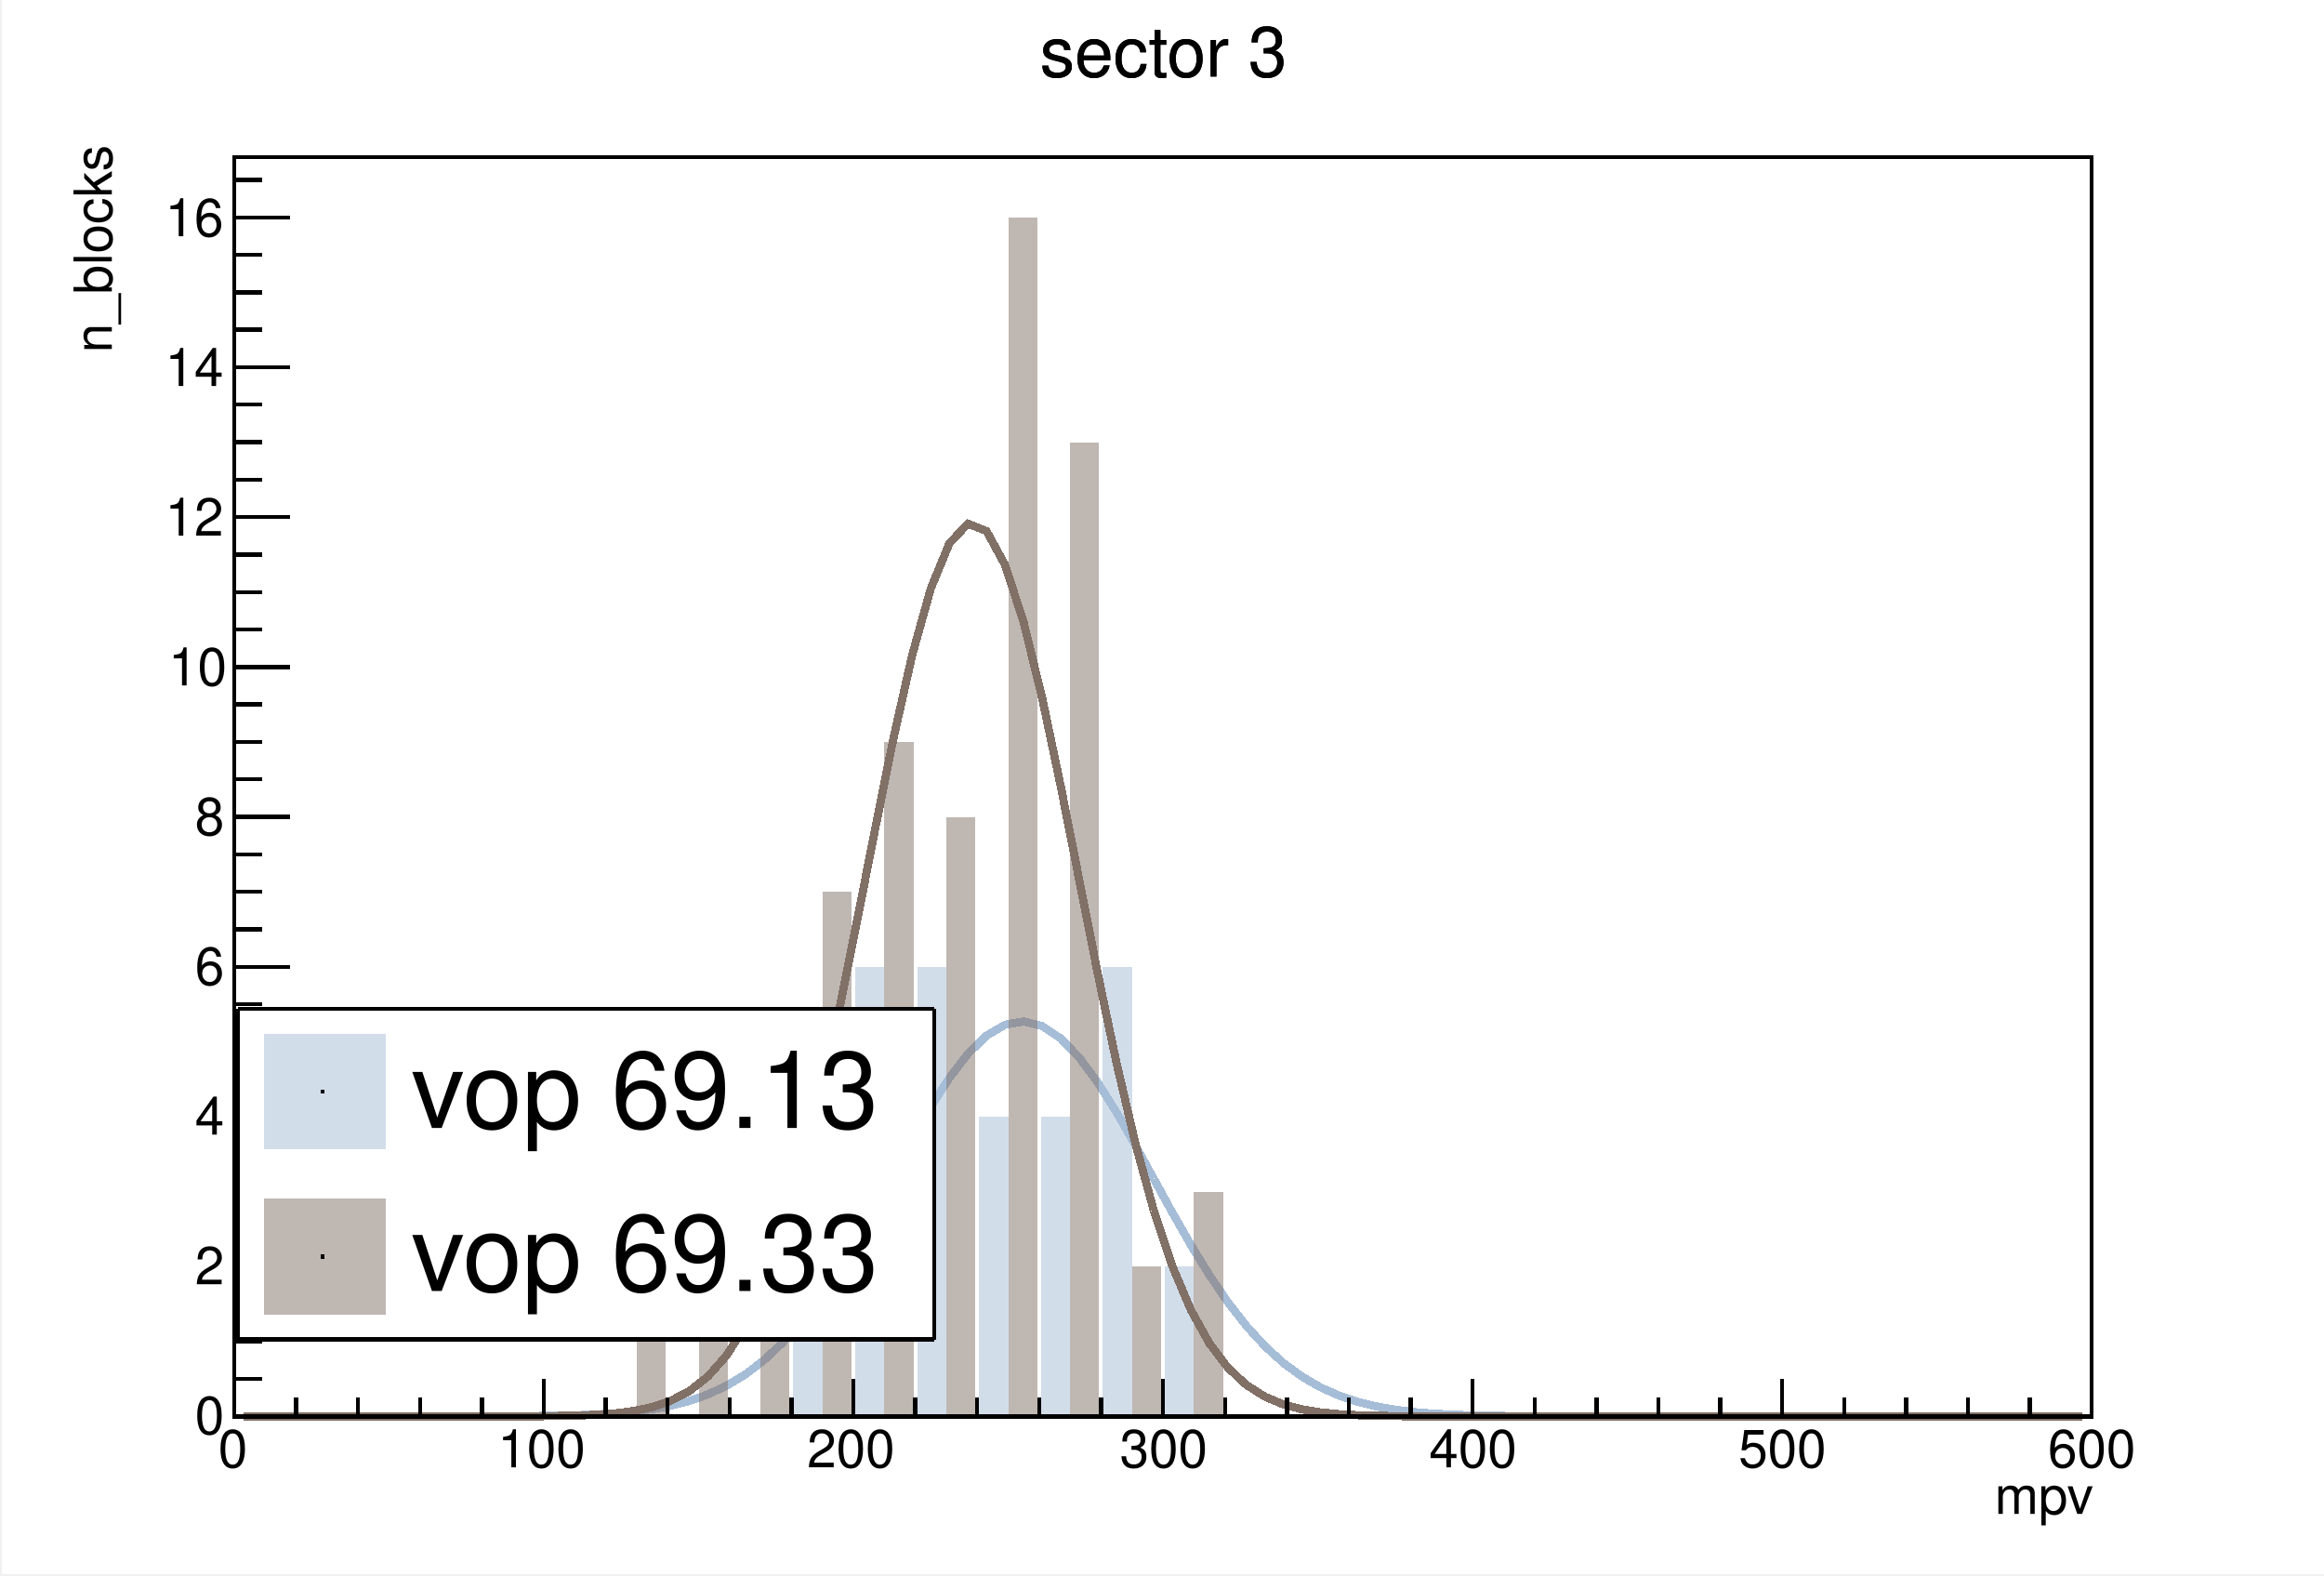
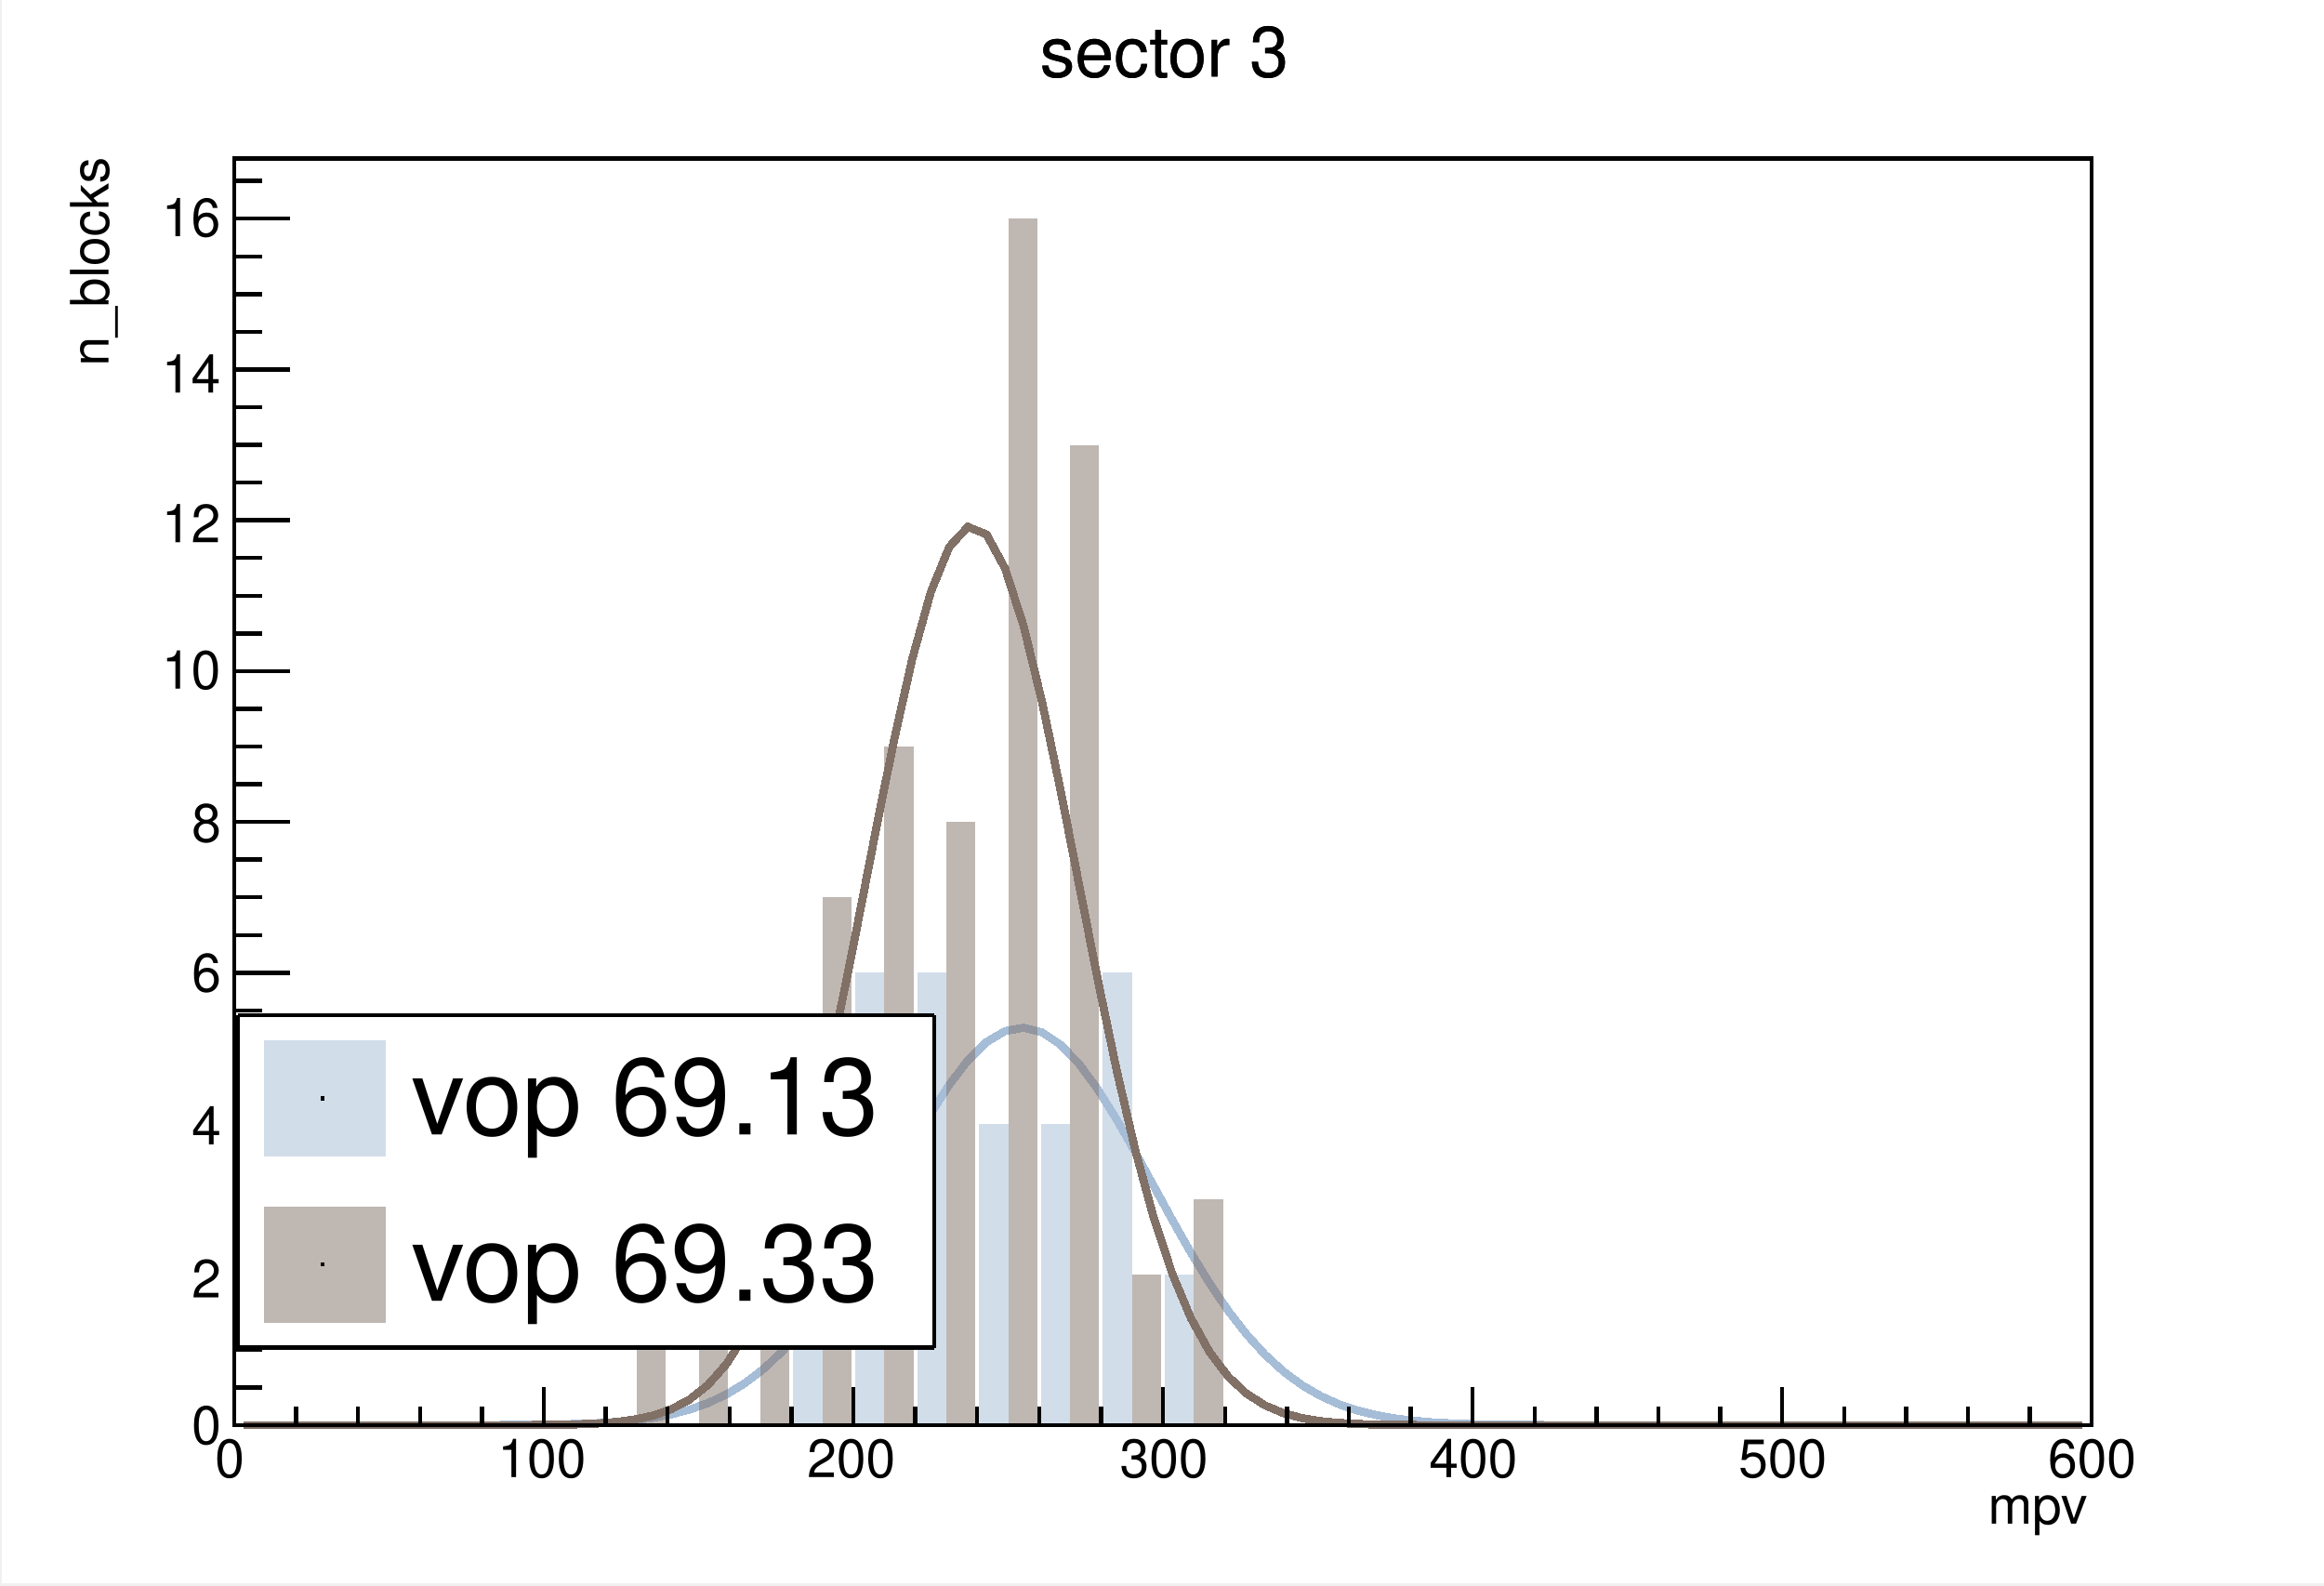
- <svg xmlns="http://www.w3.org/2000/svg" width="567.429" height="384.68" viewBox="0 0 567.429 384.68" shape-rendering="crispEdges">
+ <svg xmlns="http://www.w3.org/2000/svg" width="567.429" height="387.116" viewBox="0 0 567.429 387.116" shape-rendering="crispEdges">
  <defs>
</defs>
-   <rect x="0.5" y="0" width="566.929" height="384.18" fill="white" />
-   <rect x="57.193" y="38.418" width="453.543" height="307.344" fill="white" />
-   <rect x="57.193" y="38.418" width="453.543" height="307.344" fill="none" stroke="black" />
-   <path d="M57.193,345.762h 453.543" fill="none" stroke="#000099" />
-   <path d="M57.193,345.762h 453.543" fill="none" stroke="black" />
-   <path d="M57.193,336.541v 9.22" fill="none" stroke="black" />
-   <path d="M72.311,341.152v 4.61" fill="none" stroke="black" />
-   <path d="M87.429,341.152v 4.61" fill="none" stroke="black" />
-   <path d="M102.547,341.152v 4.61" fill="none" stroke="black" />
-   <path d="M117.665,341.152v 4.61" fill="none" stroke="black" />
-   <path d="M132.783,336.541v 9.22" fill="none" stroke="black" />
-   <path d="M147.902,341.152v 4.61" fill="none" stroke="black" />
-   <path d="M163.02,341.152v 4.61" fill="none" stroke="black" />
-   <path d="M178.138,341.152v 4.61" fill="none" stroke="black" />
-   <path d="M193.256,341.152v 4.61" fill="none" stroke="black" />
-   <path d="M208.374,336.541v 9.22" fill="none" stroke="black" />
-   <path d="M223.492,341.152v 4.61" fill="none" stroke="black" />
-   <path d="M238.61,341.152v 4.61" fill="none" stroke="black" />
-   <path d="M253.728,341.152v 4.61" fill="none" stroke="black" />
-   <path d="M268.846,341.152v 4.61" fill="none" stroke="black" />
-   <path d="M283.965,336.541v 9.22" fill="none" stroke="black" />
-   <path d="M299.083,341.152v 4.61" fill="none" stroke="black" />
-   <path d="M314.201,341.152v 4.61" fill="none" stroke="black" />
-   <path d="M329.319,341.152v 4.61" fill="none" stroke="black" />
-   <path d="M344.437,341.152v 4.61" fill="none" stroke="black" />
-   <path d="M359.555,336.541v 9.22" fill="none" stroke="black" />
-   <path d="M374.673,341.152v 4.61" fill="none" stroke="black" />
-   <path d="M389.791,341.152v 4.61" fill="none" stroke="black" />
-   <path d="M404.909,341.152v 4.61" fill="none" stroke="black" />
-   <path d="M420.028,341.152v 4.61" fill="none" stroke="black" />
-   <path d="M435.146,336.541v 9.22" fill="none" stroke="black" />
-   <path d="M450.264,341.152v 4.61" fill="none" stroke="black" />
-   <path d="M465.382,341.152v 4.61" fill="none" stroke="black" />
-   <path d="M480.5,341.152v 4.61" fill="none" stroke="black" />
-   <path d="M495.618,341.152v 4.61" fill="none" stroke="black" />
-   <path d="M510.736,336.541v 9.22" fill="none" stroke="black" />
-   <text xml:space="preserve" x="53.294" y="358.189" fill="black" font-size="12.836" font-family="Helvetica">0</text>
-   <text xml:space="preserve" x="121.521" y="358.189" fill="black" font-size="12.836" font-family="Helvetica">100</text>
-   <text xml:space="preserve" x="197.057" y="358.189" fill="black" font-size="12.836" font-family="Helvetica">200</text>
-   <text xml:space="preserve" x="273.406" y="358.189" fill="black" font-size="12.836" font-family="Helvetica">300</text>
-   <text xml:space="preserve" x="348.942" y="358.189" fill="black" font-size="12.836" font-family="Helvetica">400</text>
-   <text xml:space="preserve" x="424.479" y="358.189" fill="black" font-size="12.836" font-family="Helvetica">500</text>
-   <text xml:space="preserve" x="500.015" y="358.189" fill="black" font-size="12.836" font-family="Helvetica">600</text>
-   <text xml:space="preserve" x="487.019" y="369.56" fill="black" font-size="12.836" font-family="Helvetica">mpv</text>
-   <path d="M57.193,345.762v -307.344" fill="none" stroke="black" />
-   <path d="M70.799,345.762h -13.606" fill="none" stroke="black" />
-   <path d="M63.996,336.615h -6.803" fill="none" stroke="black" />
-   <path d="M63.996,327.468h -6.803" fill="none" stroke="black" />
-   <path d="M63.996,318.32h -6.803" fill="none" stroke="black" />
-   <path d="M70.799,309.173h -13.606" fill="none" stroke="black" />
-   <path d="M63.996,300.026h -6.803" fill="none" stroke="black" />
-   <path d="M63.996,290.879h -6.803" fill="none" stroke="black" />
-   <path d="M63.996,281.732h -6.803" fill="none" stroke="black" />
-   <path d="M70.799,272.585h -13.606" fill="none" stroke="black" />
-   <path d="M63.996,263.438h -6.803" fill="none" stroke="black" />
-   <path d="M63.996,254.29h -6.803" fill="none" stroke="black" />
-   <path d="M63.996,245.143h -6.803" fill="none" stroke="black" />
-   <path d="M70.799,235.996h -13.606" fill="none" stroke="black" />
-   <path d="M63.996,226.849h -6.803" fill="none" stroke="black" />
-   <path d="M63.996,217.702h -6.803" fill="none" stroke="black" />
-   <path d="M63.996,208.555h -6.803" fill="none" stroke="black" />
-   <path d="M70.799,199.408h -13.606" fill="none" stroke="black" />
-   <path d="M63.996,190.26h -6.803" fill="none" stroke="black" />
-   <path d="M63.996,181.113h -6.803" fill="none" stroke="black" />
-   <path d="M63.996,171.966h -6.803" fill="none" stroke="black" />
-   <path d="M70.799,162.819h -13.606" fill="none" stroke="black" />
-   <path d="M63.996,153.672h -6.803" fill="none" stroke="black" />
-   <path d="M63.996,144.525h -6.803" fill="none" stroke="black" />
-   <path d="M63.996,135.378h -6.803" fill="none" stroke="black" />
-   <path d="M70.799,126.23h -13.606" fill="none" stroke="black" />
-   <path d="M63.996,117.083h -6.803" fill="none" stroke="black" />
-   <path d="M63.996,107.936h -6.803" fill="none" stroke="black" />
-   <path d="M63.996,98.789h -6.803" fill="none" stroke="black" />
-   <path d="M70.799,89.642h -13.606" fill="none" stroke="black" />
-   <path d="M63.996,80.495h -6.803" fill="none" stroke="black" />
-   <path d="M63.996,71.348h -6.803" fill="none" stroke="black" />
-   <path d="M63.996,62.2h -6.803" fill="none" stroke="black" />
-   <path d="M70.799,53.053h -13.606" fill="none" stroke="black" />
-   <path d="M70.799,53.053h -13.606" fill="none" stroke="black" />
-   <path d="M63.996,43.906h -6.803" fill="none" stroke="black" />
-   <text xml:space="preserve" x="47.609" y="350.067" fill="black" font-size="12.836" font-family="Helvetica">0</text>
-   <text xml:space="preserve" x="47.609" y="313.517" fill="black" font-size="12.836" font-family="Helvetica">2</text>
-   <text xml:space="preserve" x="47.609" y="276.967" fill="black" font-size="12.836" font-family="Helvetica">4</text>
-   <text xml:space="preserve" x="47.609" y="240.417" fill="black" font-size="12.836" font-family="Helvetica">6</text>
-   <text xml:space="preserve" x="47.609" y="203.867" fill="black" font-size="12.836" font-family="Helvetica">8</text>
-   <text xml:space="preserve" x="41.111" y="167.317" fill="black" font-size="12.836" font-family="Helvetica">10</text>
-   <text xml:space="preserve" x="40.299" y="130.767" fill="black" font-size="12.836" font-family="Helvetica">12</text>
-   <text xml:space="preserve" x="40.299" y="94.218" fill="black" font-size="12.836" font-family="Helvetica">14</text>
-   <text xml:space="preserve" x="40.299" y="57.668" fill="black" font-size="12.836" font-family="Helvetica">16</text>
-   <g transform="rotate(-90,27.3032,86.0953)">
-     <text xml:space="preserve" x="27.303" y="86.095" fill="black" font-size="12.836" font-family="Helvetica">n_blocks</text>
+   <rect x="0.5" y="0" width="566.929" height="386.616" fill="white" />
+   <rect x="57.193" y="38.662" width="453.543" height="309.293" fill="white" />
+   <rect x="57.193" y="38.662" width="453.543" height="309.293" fill="none" stroke="black" />
+   <path d="M57.193,347.955h 453.543" fill="none" stroke="#000099" />
+   <path d="M57.193,347.955h 453.543" fill="none" stroke="black" />
+   <path d="M57.193,338.676v 9.279" fill="none" stroke="black" />
+   <path d="M72.311,343.315v 4.639" fill="none" stroke="black" />
+   <path d="M87.429,343.315v 4.639" fill="none" stroke="black" />
+   <path d="M102.547,343.315v 4.639" fill="none" stroke="black" />
+   <path d="M117.665,343.315v 4.639" fill="none" stroke="black" />
+   <path d="M132.783,338.676v 9.279" fill="none" stroke="black" />
+   <path d="M147.902,343.315v 4.639" fill="none" stroke="black" />
+   <path d="M163.02,343.315v 4.639" fill="none" stroke="black" />
+   <path d="M178.138,343.315v 4.639" fill="none" stroke="black" />
+   <path d="M193.256,343.315v 4.639" fill="none" stroke="black" />
+   <path d="M208.374,338.676v 9.279" fill="none" stroke="black" />
+   <path d="M223.492,343.315v 4.639" fill="none" stroke="black" />
+   <path d="M238.61,343.315v 4.639" fill="none" stroke="black" />
+   <path d="M253.728,343.315v 4.639" fill="none" stroke="black" />
+   <path d="M268.846,343.315v 4.639" fill="none" stroke="black" />
+   <path d="M283.965,338.676v 9.279" fill="none" stroke="black" />
+   <path d="M299.083,343.315v 4.639" fill="none" stroke="black" />
+   <path d="M314.201,343.315v 4.639" fill="none" stroke="black" />
+   <path d="M329.319,343.315v 4.639" fill="none" stroke="black" />
+   <path d="M344.437,343.315v 4.639" fill="none" stroke="black" />
+   <path d="M359.555,338.676v 9.279" fill="none" stroke="black" />
+   <path d="M374.673,343.315v 4.639" fill="none" stroke="black" />
+   <path d="M389.791,343.315v 4.639" fill="none" stroke="black" />
+   <path d="M404.909,343.315v 4.639" fill="none" stroke="black" />
+   <path d="M420.028,343.315v 4.639" fill="none" stroke="black" />
+   <path d="M435.146,338.676v 9.279" fill="none" stroke="black" />
+   <path d="M450.264,343.315v 4.639" fill="none" stroke="black" />
+   <path d="M465.382,343.315v 4.639" fill="none" stroke="black" />
+   <path d="M480.5,343.315v 4.639" fill="none" stroke="black" />
+   <path d="M495.618,343.315v 4.639" fill="none" stroke="black" />
+   <path d="M510.736,338.676v 9.279" fill="none" stroke="black" />
+   <text xml:space="preserve" x="52.482" y="360.625" fill="black" font-size="12.914" font-family="Helvetica">0</text>
+   <text xml:space="preserve" x="121.521" y="360.625" fill="black" font-size="12.914" font-family="Helvetica">100</text>
+   <text xml:space="preserve" x="197.057" y="360.625" fill="black" font-size="12.914" font-family="Helvetica">200</text>
+   <text xml:space="preserve" x="273.406" y="360.625" fill="black" font-size="12.914" font-family="Helvetica">300</text>
+   <text xml:space="preserve" x="348.942" y="360.625" fill="black" font-size="12.914" font-family="Helvetica">400</text>
+   <text xml:space="preserve" x="424.479" y="360.625" fill="black" font-size="12.914" font-family="Helvetica">500</text>
+   <text xml:space="preserve" x="500.015" y="360.625" fill="black" font-size="12.914" font-family="Helvetica">600</text>
+   <text xml:space="preserve" x="485.395" y="371.996" fill="black" font-size="12.914" font-family="Helvetica">mpv</text>
+   <path d="M57.193,347.955v -309.293" fill="none" stroke="black" />
+   <path d="M70.799,347.955h -13.606" fill="none" stroke="black" />
+   <path d="M63.996,338.75h -6.803" fill="none" stroke="black" />
+   <path d="M63.996,329.544h -6.803" fill="none" stroke="black" />
+   <path d="M63.996,320.339h -6.803" fill="none" stroke="black" />
+   <path d="M70.799,311.134h -13.606" fill="none" stroke="black" />
+   <path d="M63.996,301.929h -6.803" fill="none" stroke="black" />
+   <path d="M63.996,292.724h -6.803" fill="none" stroke="black" />
+   <path d="M63.996,283.519h -6.803" fill="none" stroke="black" />
+   <path d="M70.799,274.314h -13.606" fill="none" stroke="black" />
+   <path d="M63.996,265.108h -6.803" fill="none" stroke="black" />
+   <path d="M63.996,255.903h -6.803" fill="none" stroke="black" />
+   <path d="M63.996,246.698h -6.803" fill="none" stroke="black" />
+   <path d="M70.799,237.493h -13.606" fill="none" stroke="black" />
+   <path d="M63.996,228.288h -6.803" fill="none" stroke="black" />
+   <path d="M63.996,219.083h -6.803" fill="none" stroke="black" />
+   <path d="M63.996,209.877h -6.803" fill="none" stroke="black" />
+   <path d="M70.799,200.672h -13.606" fill="none" stroke="black" />
+   <path d="M63.996,191.467h -6.803" fill="none" stroke="black" />
+   <path d="M63.996,182.262h -6.803" fill="none" stroke="black" />
+   <path d="M63.996,173.057h -6.803" fill="none" stroke="black" />
+   <path d="M70.799,163.852h -13.606" fill="none" stroke="black" />
+   <path d="M63.996,154.647h -6.803" fill="none" stroke="black" />
+   <path d="M63.996,145.441h -6.803" fill="none" stroke="black" />
+   <path d="M63.996,136.236h -6.803" fill="none" stroke="black" />
+   <path d="M70.799,127.031h -13.606" fill="none" stroke="black" />
+   <path d="M63.996,117.826h -6.803" fill="none" stroke="black" />
+   <path d="M63.996,108.621h -6.803" fill="none" stroke="black" />
+   <path d="M63.996,99.416h -6.803" fill="none" stroke="black" />
+   <path d="M70.799,90.21h -13.606" fill="none" stroke="black" />
+   <path d="M63.996,81.005h -6.803" fill="none" stroke="black" />
+   <path d="M63.996,71.8h -6.803" fill="none" stroke="black" />
+   <path d="M63.996,62.595h -6.803" fill="none" stroke="black" />
+   <path d="M70.799,53.39h -13.606" fill="none" stroke="black" />
+   <path d="M70.799,53.39h -13.606" fill="none" stroke="black" />
+   <path d="M63.996,44.185h -6.803" fill="none" stroke="black" />
+   <text xml:space="preserve" x="46.797" y="352.503" fill="black" font-size="12.914" font-family="Helvetica">0</text>
+   <text xml:space="preserve" x="46.797" y="316.766" fill="black" font-size="12.914" font-family="Helvetica">2</text>
+   <text xml:space="preserve" x="46.797" y="279.403" fill="black" font-size="12.914" font-family="Helvetica">4</text>
+   <text xml:space="preserve" x="46.797" y="242.041" fill="black" font-size="12.914" font-family="Helvetica">6</text>
+   <text xml:space="preserve" x="46.797" y="205.492" fill="black" font-size="12.914" font-family="Helvetica">8</text>
+   <text xml:space="preserve" x="39.486" y="168.129" fill="black" font-size="12.914" font-family="Helvetica">10</text>
+   <text xml:space="preserve" x="39.486" y="132.392" fill="black" font-size="12.914" font-family="Helvetica">12</text>
+   <text xml:space="preserve" x="39.486" y="95.842" fill="black" font-size="12.914" font-family="Helvetica">14</text>
+   <text xml:space="preserve" x="39.486" y="57.668" fill="black" font-size="12.914" font-family="Helvetica">16</text>
+   <g transform="rotate(-90,26.491,89.3441)">
+     <text xml:space="preserve" x="26.491" y="89.344" fill="black" font-size="12.914" font-family="Helvetica">n_blocks</text>
  </g>
-   <text xml:space="preserve" x="253.912" y="18.681" fill="black" font-size="16.977" font-family="Helvetica">sector 3</text>
-   <rect x="57.647" y="345.762" width="7.106" height="0" fill="#a6bdd7" fill-opacity="0.50" stroke-opacity="0.50" />
-   <rect x="72.765" y="345.762" width="7.106" height="0" fill="#a6bdd7" fill-opacity="0.50" stroke-opacity="0.50" />
-   <rect x="87.883" y="345.762" width="7.106" height="0" fill="#a6bdd7" fill-opacity="0.50" stroke-opacity="0.50" />
-   <rect x="103.001" y="345.762" width="7.106" height="0" fill="#a6bdd7" fill-opacity="0.50" stroke-opacity="0.50" />
-   <rect x="118.119" y="345.762" width="7.106" height="0" fill="#a6bdd7" fill-opacity="0.50" stroke-opacity="0.50" />
-   <rect x="133.237" y="345.762" width="7.106" height="0" fill="#a6bdd7" fill-opacity="0.50" stroke-opacity="0.50" />
-   <rect x="148.355" y="345.762" width="7.106" height="0" fill="#a6bdd7" fill-opacity="0.50" stroke-opacity="0.50" />
-   <rect x="163.473" y="345.762" width="7.106" height="0" fill="#a6bdd7" fill-opacity="0.50" stroke-opacity="0.50" />
-   <rect x="178.591" y="345.762" width="7.106" height="0" fill="#a6bdd7" fill-opacity="0.50" stroke-opacity="0.50" />
-   <rect x="193.709" y="327.468" width="7.106" height="18.294" fill="#a6bdd7" fill-opacity="0.50" stroke-opacity="0.50" />
-   <rect x="208.828" y="235.996" width="7.106" height="109.766" fill="#a6bdd7" fill-opacity="0.50" stroke-opacity="0.50" />
-   <rect x="223.946" y="235.996" width="7.106" height="109.766" fill="#a6bdd7" fill-opacity="0.50" stroke-opacity="0.50" />
-   <rect x="239.064" y="272.585" width="7.106" height="73.177" fill="#a6bdd7" fill-opacity="0.50" stroke-opacity="0.50" />
-   <rect x="254.182" y="272.585" width="7.106" height="73.177" fill="#a6bdd7" fill-opacity="0.50" stroke-opacity="0.50" />
-   <rect x="269.3" y="235.996" width="7.106" height="109.766" fill="#a6bdd7" fill-opacity="0.50" stroke-opacity="0.50" />
-   <rect x="284.418" y="309.173" width="7.106" height="36.589" fill="#a6bdd7" fill-opacity="0.50" stroke-opacity="0.50" />
-   <rect x="299.536" y="345.762" width="7.106" height="0" fill="#a6bdd7" fill-opacity="0.50" stroke-opacity="0.50" />
-   <rect x="314.654" y="345.762" width="7.106" height="0" fill="#a6bdd7" fill-opacity="0.50" stroke-opacity="0.50" />
-   <rect x="329.772" y="345.762" width="7.106" height="0" fill="#a6bdd7" fill-opacity="0.50" stroke-opacity="0.50" />
-   <rect x="344.891" y="345.762" width="7.106" height="0" fill="#a6bdd7" fill-opacity="0.50" stroke-opacity="0.50" />
-   <rect x="360.009" y="345.762" width="7.106" height="0" fill="#a6bdd7" fill-opacity="0.50" stroke-opacity="0.50" />
-   <rect x="375.127" y="345.762" width="7.106" height="0" fill="#a6bdd7" fill-opacity="0.50" stroke-opacity="0.50" />
-   <rect x="390.245" y="345.762" width="7.106" height="0" fill="#a6bdd7" fill-opacity="0.50" stroke-opacity="0.50" />
-   <rect x="405.363" y="345.762" width="7.106" height="0" fill="#a6bdd7" fill-opacity="0.50" stroke-opacity="0.50" />
-   <rect x="420.481" y="345.762" width="7.106" height="0" fill="#a6bdd7" fill-opacity="0.50" stroke-opacity="0.50" />
-   <rect x="435.599" y="345.762" width="7.106" height="0" fill="#a6bdd7" fill-opacity="0.50" stroke-opacity="0.50" />
-   <rect x="450.717" y="345.762" width="7.106" height="0" fill="#a6bdd7" fill-opacity="0.50" stroke-opacity="0.50" />
-   <rect x="465.835" y="345.762" width="7.106" height="0" fill="#a6bdd7" fill-opacity="0.50" stroke-opacity="0.50" />
-   <rect x="480.954" y="345.762" width="7.106" height="0" fill="#a6bdd7" fill-opacity="0.50" stroke-opacity="0.50" />
-   <rect x="496.072" y="345.762" width="7.106" height="0" fill="#a6bdd7" fill-opacity="0.50" stroke-opacity="0.50" />
-   <path d="M59.461,345.762h 58.961l 4.535, -0.037l 4.535, -0.027l 4.535, -0.045l 4.535, -0.073l 4.535, -0.117l 4.535, -0.181l 4.535, -0.275l 4.535, -0.409l 4.535, -0.594l 4.535, -0.844l 4.535,  -1.173l 4.535, -1.591l 4.535, -2.11l 4.535, -2.731l 4.535, -3.45l 4.535, -4.25l 4.535, -5.103l 4.535, -5.966l 4.535, -6.782l 4.535, -7.487l 4.535, -8.009l 4.535, -8.277l 4.535, -8.231l 4.535,  -7.826l 4.535, -7.043l 4.535, -5.893l 4.535, -4.416l 4.535, -2.685l 4.535, -0.794l 4.535, 1.144l 4.535, 3.013l 4.535, 4.705l 4.535, 6.127l 4.535, 7.213l 4.535, 7.927l 4.535, 8.265" fill="none" stroke="#a6bdd7" stroke-width="2" />
-   <path d="M281.697,287.737l 4.535, 8.25l 4.535, 7.931l 4.535, 7.371l 4.535, 6.641l 4.535, 5.811l 4.535, 4.946l 4.535, 4.1l 4.535, 3.313l 4.535, 2.611l 4.535, 2.008l 4.535, 1.508l 4.535, 1.107l 4.535,  0.794l 4.535, 0.556l 4.535, 0.381l 4.535, 0.255l 4.535, 0.167l 4.535, 0.107l 4.535, 0.067l 4.535, 0.041l 4.535, 0.025l 4.535, 0.033h 122.457" fill="none" stroke="#a6bdd7" stroke-width="2" />
-   <path d="M503.933,345.762h 4.535" fill="none" stroke="#a6bdd7" stroke-width="2" />
-   <rect x="64.752" y="345.762" width="7.106" height="0" fill="#817066" fill-opacity="0.50" stroke-opacity="0.50" />
-   <rect x="79.87" y="345.762" width="7.106" height="0" fill="#817066" fill-opacity="0.50" stroke-opacity="0.50" />
-   <rect x="94.988" y="345.762" width="7.106" height="0" fill="#817066" fill-opacity="0.50" stroke-opacity="0.50" />
-   <rect x="110.106" y="345.762" width="7.106" height="0" fill="#817066" fill-opacity="0.50" stroke-opacity="0.50" />
-   <rect x="125.224" y="345.762" width="7.106" height="0" fill="#817066" fill-opacity="0.50" stroke-opacity="0.50" />
-   <rect x="140.343" y="345.762" width="7.106" height="0" fill="#817066" fill-opacity="0.50" stroke-opacity="0.50" />
-   <rect x="155.461" y="327.468" width="7.106" height="18.294" fill="#817066" fill-opacity="0.50" stroke-opacity="0.50" />
-   <rect x="170.579" y="327.468" width="7.106" height="18.294" fill="#817066" fill-opacity="0.50" stroke-opacity="0.50" />
-   <rect x="185.697" y="327.468" width="7.106" height="18.294" fill="#817066" fill-opacity="0.50" stroke-opacity="0.50" />
-   <rect x="200.815" y="217.702" width="7.106" height="128.06" fill="#817066" fill-opacity="0.50" stroke-opacity="0.50" />
-   <rect x="215.933" y="181.113" width="7.106" height="164.648" fill="#817066" fill-opacity="0.50" stroke-opacity="0.50" />
-   <rect x="231.051" y="199.408" width="7.106" height="146.354" fill="#817066" fill-opacity="0.50" stroke-opacity="0.50" />
-   <rect x="246.169" y="53.053" width="7.106" height="292.708" fill="#817066" fill-opacity="0.50" stroke-opacity="0.50" />
-   <rect x="261.287" y="107.936" width="7.106" height="237.826" fill="#817066" fill-opacity="0.50" stroke-opacity="0.50" />
-   <rect x="276.406" y="309.173" width="7.106" height="36.589" fill="#817066" fill-opacity="0.50" stroke-opacity="0.50" />
-   <rect x="291.524" y="290.879" width="7.106" height="54.883" fill="#817066" fill-opacity="0.50" stroke-opacity="0.50" />
-   <rect x="306.642" y="345.762" width="7.106" height="0" fill="#817066" fill-opacity="0.50" stroke-opacity="0.50" />
-   <rect x="321.76" y="345.762" width="7.106" height="0" fill="#817066" fill-opacity="0.50" stroke-opacity="0.50" />
-   <rect x="336.878" y="345.762" width="7.106" height="0" fill="#817066" fill-opacity="0.50" stroke-opacity="0.50" />
-   <rect x="351.996" y="345.762" width="7.106" height="0" fill="#817066" fill-opacity="0.50" stroke-opacity="0.50" />
-   <rect x="367.114" y="345.762" width="7.106" height="0" fill="#817066" fill-opacity="0.50" stroke-opacity="0.50" />
-   <rect x="382.232" y="345.762" width="7.106" height="0" fill="#817066" fill-opacity="0.50" stroke-opacity="0.50" />
-   <rect x="397.35" y="345.762" width="7.106" height="0" fill="#817066" fill-opacity="0.50" stroke-opacity="0.50" />
-   <rect x="412.469" y="345.762" width="7.106" height="0" fill="#817066" fill-opacity="0.50" stroke-opacity="0.50" />
-   <rect x="427.587" y="345.762" width="7.106" height="0" fill="#817066" fill-opacity="0.50" stroke-opacity="0.50" />
-   <rect x="442.705" y="345.762" width="7.106" height="0" fill="#817066" fill-opacity="0.50" stroke-opacity="0.50" />
-   <rect x="457.823" y="345.762" width="7.106" height="0" fill="#817066" fill-opacity="0.50" stroke-opacity="0.50" />
-   <rect x="472.941" y="345.762" width="7.106" height="0" fill="#817066" fill-opacity="0.50" stroke-opacity="0.50" />
-   <rect x="488.059" y="345.762" width="7.106" height="0" fill="#817066" fill-opacity="0.50" stroke-opacity="0.50" />
-   <rect x="503.177" y="345.762" width="7.106" height="0" fill="#817066" fill-opacity="0.50" stroke-opacity="0.50" />
-   <path d="M59.461,345.762h 68.031l 4.535, -0.055l 4.535, -0.056l 4.535, -0.105l 4.535, -0.192l 4.535, -0.339l 4.535, -0.58l 4.535, -0.96l 4.535, -1.536l 4.535, -2.374l 4.535, -3.544l 4.535,  -5.108l 4.535, -7.102l 4.535, -9.518l 4.535, -12.281l 4.535, -15.235l 4.535, -18.135l 4.535, -20.66l 4.535, -22.445l 4.535, -23.126l 4.535, -22.404l 4.535, -20.109l 4.535, -16.244l 4.535, -11.016l 4.535,  -4.819l 4.535, 1.813l 4.535, 8.281l 4.535, 14.01l 4.535, 18.534l 4.535, 21.557l 4.535, 22.985l 4.535, 22.913l 4.535, 21.588l 4.535, 19.354l 4.535, 16.581" fill="none" stroke="#817066" stroke-width="2" />
-   <path d="M281.697,295.436l 4.535, 13.617l 4.535, 10.742l 4.535, 8.154l 4.535, 5.963l 4.535, 4.205l 4.535, 2.862l 4.535, 1.881l 4.535, 1.194l 4.535, 0.733l 4.535, 0.435l 4.535, 0.25l 4.535, 0.139l  4.535, 0.074l 4.535, 0.039l 4.535, 0.037h 154.205" fill="none" stroke="#817066" stroke-width="2" />
-   <path d="M503.933,345.762h 4.535" fill="none" stroke="#817066" stroke-width="2" />
-   <path d="M57.193,345.762h 453.543" fill="none" stroke="black" />
-   <path d="M57.193,336.541v 9.22" fill="none" stroke="black" />
-   <path d="M72.311,341.152v 4.61" fill="none" stroke="black" />
-   <path d="M87.429,341.152v 4.61" fill="none" stroke="black" />
-   <path d="M102.547,341.152v 4.61" fill="none" stroke="black" />
-   <path d="M117.665,341.152v 4.61" fill="none" stroke="black" />
-   <path d="M132.783,336.541v 9.22" fill="none" stroke="black" />
-   <path d="M147.902,341.152v 4.61" fill="none" stroke="black" />
-   <path d="M163.02,341.152v 4.61" fill="none" stroke="black" />
-   <path d="M178.138,341.152v 4.61" fill="none" stroke="black" />
-   <path d="M193.256,341.152v 4.61" fill="none" stroke="black" />
-   <path d="M208.374,336.541v 9.22" fill="none" stroke="black" />
-   <path d="M223.492,341.152v 4.61" fill="none" stroke="black" />
-   <path d="M238.61,341.152v 4.61" fill="none" stroke="black" />
-   <path d="M253.728,341.152v 4.61" fill="none" stroke="black" />
-   <path d="M268.846,341.152v 4.61" fill="none" stroke="black" />
-   <path d="M283.965,336.541v 9.22" fill="none" stroke="black" />
-   <path d="M299.083,341.152v 4.61" fill="none" stroke="black" />
-   <path d="M314.201,341.152v 4.61" fill="none" stroke="black" />
-   <path d="M329.319,341.152v 4.61" fill="none" stroke="black" />
-   <path d="M344.437,341.152v 4.61" fill="none" stroke="black" />
-   <path d="M359.555,336.541v 9.22" fill="none" stroke="black" />
-   <path d="M374.673,341.152v 4.61" fill="none" stroke="black" />
-   <path d="M389.791,341.152v 4.61" fill="none" stroke="black" />
-   <path d="M404.909,341.152v 4.61" fill="none" stroke="black" />
-   <path d="M420.028,341.152v 4.61" fill="none" stroke="black" />
-   <path d="M435.146,336.541v 9.22" fill="none" stroke="black" />
-   <path d="M450.264,341.152v 4.61" fill="none" stroke="black" />
-   <path d="M465.382,341.152v 4.61" fill="none" stroke="black" />
-   <path d="M480.5,341.152v 4.61" fill="none" stroke="black" />
-   <path d="M495.618,341.152v 4.61" fill="none" stroke="black" />
-   <path d="M510.736,336.541v 9.22" fill="none" stroke="black" />
-   <path d="M57.193,345.762v -307.344" fill="none" stroke="black" />
-   <path d="M70.799,345.762h -13.606" fill="none" stroke="black" />
-   <path d="M63.996,336.615h -6.803" fill="none" stroke="black" />
-   <path d="M63.996,327.468h -6.803" fill="none" stroke="black" />
-   <path d="M63.996,318.32h -6.803" fill="none" stroke="black" />
-   <path d="M70.799,309.173h -13.606" fill="none" stroke="black" />
-   <path d="M63.996,300.026h -6.803" fill="none" stroke="black" />
-   <path d="M63.996,290.879h -6.803" fill="none" stroke="black" />
-   <path d="M63.996,281.732h -6.803" fill="none" stroke="black" />
-   <path d="M70.799,272.585h -13.606" fill="none" stroke="black" />
-   <path d="M63.996,263.438h -6.803" fill="none" stroke="black" />
-   <path d="M63.996,254.29h -6.803" fill="none" stroke="black" />
-   <path d="M63.996,245.143h -6.803" fill="none" stroke="black" />
-   <path d="M70.799,235.996h -13.606" fill="none" stroke="black" />
-   <path d="M63.996,226.849h -6.803" fill="none" stroke="black" />
-   <path d="M63.996,217.702h -6.803" fill="none" stroke="black" />
-   <path d="M63.996,208.555h -6.803" fill="none" stroke="black" />
-   <path d="M70.799,199.408h -13.606" fill="none" stroke="black" />
-   <path d="M63.996,190.26h -6.803" fill="none" stroke="black" />
-   <path d="M63.996,181.113h -6.803" fill="none" stroke="black" />
-   <path d="M63.996,171.966h -6.803" fill="none" stroke="black" />
-   <path d="M70.799,162.819h -13.606" fill="none" stroke="black" />
-   <path d="M63.996,153.672h -6.803" fill="none" stroke="black" />
-   <path d="M63.996,144.525h -6.803" fill="none" stroke="black" />
-   <path d="M63.996,135.378h -6.803" fill="none" stroke="black" />
-   <path d="M70.799,126.23h -13.606" fill="none" stroke="black" />
-   <path d="M63.996,117.083h -6.803" fill="none" stroke="black" />
-   <path d="M63.996,107.936h -6.803" fill="none" stroke="black" />
-   <path d="M63.996,98.789h -6.803" fill="none" stroke="black" />
-   <path d="M70.799,89.642h -13.606" fill="none" stroke="black" />
-   <path d="M63.996,80.495h -6.803" fill="none" stroke="black" />
-   <path d="M63.996,71.348h -6.803" fill="none" stroke="black" />
-   <path d="M63.996,62.2h -6.803" fill="none" stroke="black" />
-   <path d="M70.799,53.053h -13.606" fill="none" stroke="black" />
-   <path d="M70.799,53.053h -13.606" fill="none" stroke="black" />
-   <path d="M63.996,43.906h -6.803" fill="none" stroke="black" />
-   <rect x="58.014" y="246.284" width="170.079" height="80.678" fill="white" />
-   <path d="M58.014,326.962h 170.079" fill="none" stroke="black" />
-   <path d="M228.093,326.962v -80.678" fill="none" stroke="black" />
-   <path d="M228.093,246.284h -170.079" fill="none" stroke="black" />
-   <path d="M58.014,246.284v 80.678" fill="none" stroke="black" />
-   <text xml:space="preserve" x="100.403" y="275.342" fill="black" font-size="26.08" font-family="Helvetica">vop 69.13</text>
-   <path d="M64.392,280.572h 29.764v -28.237h -29.764z" fill="#a6bdd7" fill-opacity="0.50" stroke-opacity="0.50" />
-   <path d="M64.392,266.453h 29.764" fill="none" stroke="#a6bdd7" fill-opacity="0.00" stroke-opacity="0.00" />
+   <text xml:space="preserve" x="253.912" y="18.681" fill="black" font-size="17.082" font-family="Helvetica">sector 3</text>
+   <rect x="57.647" y="347.955" width="7.106" height="0" fill="#a6bdd7" fill-opacity="0.50" stroke-opacity="0.50" />
+   <rect x="72.765" y="347.955" width="7.106" height="0" fill="#a6bdd7" fill-opacity="0.50" stroke-opacity="0.50" />
+   <rect x="87.883" y="347.955" width="7.106" height="0" fill="#a6bdd7" fill-opacity="0.50" stroke-opacity="0.50" />
+   <rect x="103.001" y="347.955" width="7.106" height="0" fill="#a6bdd7" fill-opacity="0.50" stroke-opacity="0.50" />
+   <rect x="118.119" y="347.955" width="7.106" height="0" fill="#a6bdd7" fill-opacity="0.50" stroke-opacity="0.50" />
+   <rect x="133.237" y="347.955" width="7.106" height="0" fill="#a6bdd7" fill-opacity="0.50" stroke-opacity="0.50" />
+   <rect x="148.355" y="347.955" width="7.106" height="0" fill="#a6bdd7" fill-opacity="0.50" stroke-opacity="0.50" />
+   <rect x="163.473" y="347.955" width="7.106" height="0" fill="#a6bdd7" fill-opacity="0.50" stroke-opacity="0.50" />
+   <rect x="178.591" y="347.955" width="7.106" height="0" fill="#a6bdd7" fill-opacity="0.50" stroke-opacity="0.50" />
+   <rect x="193.709" y="329.544" width="7.106" height="18.41" fill="#a6bdd7" fill-opacity="0.50" stroke-opacity="0.50" />
+   <rect x="208.828" y="237.493" width="7.106" height="110.462" fill="#a6bdd7" fill-opacity="0.50" stroke-opacity="0.50" />
+   <rect x="223.946" y="237.493" width="7.106" height="110.462" fill="#a6bdd7" fill-opacity="0.50" stroke-opacity="0.50" />
+   <rect x="239.064" y="274.314" width="7.106" height="73.641" fill="#a6bdd7" fill-opacity="0.50" stroke-opacity="0.50" />
+   <rect x="254.182" y="274.314" width="7.106" height="73.641" fill="#a6bdd7" fill-opacity="0.50" stroke-opacity="0.50" />
+   <rect x="269.3" y="237.493" width="7.106" height="110.462" fill="#a6bdd7" fill-opacity="0.50" stroke-opacity="0.50" />
+   <rect x="284.418" y="311.134" width="7.106" height="36.821" fill="#a6bdd7" fill-opacity="0.50" stroke-opacity="0.50" />
+   <rect x="299.536" y="347.955" width="7.106" height="0" fill="#a6bdd7" fill-opacity="0.50" stroke-opacity="0.50" />
+   <rect x="314.654" y="347.955" width="7.106" height="0" fill="#a6bdd7" fill-opacity="0.50" stroke-opacity="0.50" />
+   <rect x="329.772" y="347.955" width="7.106" height="0" fill="#a6bdd7" fill-opacity="0.50" stroke-opacity="0.50" />
+   <rect x="344.891" y="347.955" width="7.106" height="0" fill="#a6bdd7" fill-opacity="0.50" stroke-opacity="0.50" />
+   <rect x="360.009" y="347.955" width="7.106" height="0" fill="#a6bdd7" fill-opacity="0.50" stroke-opacity="0.50" />
+   <rect x="375.127" y="347.955" width="7.106" height="0" fill="#a6bdd7" fill-opacity="0.50" stroke-opacity="0.50" />
+   <rect x="390.245" y="347.955" width="7.106" height="0" fill="#a6bdd7" fill-opacity="0.50" stroke-opacity="0.50" />
+   <rect x="405.363" y="347.955" width="7.106" height="0" fill="#a6bdd7" fill-opacity="0.50" stroke-opacity="0.50" />
+   <rect x="420.481" y="347.955" width="7.106" height="0" fill="#a6bdd7" fill-opacity="0.50" stroke-opacity="0.50" />
+   <rect x="435.599" y="347.955" width="7.106" height="0" fill="#a6bdd7" fill-opacity="0.50" stroke-opacity="0.50" />
+   <rect x="450.717" y="347.955" width="7.106" height="0" fill="#a6bdd7" fill-opacity="0.50" stroke-opacity="0.50" />
+   <rect x="465.835" y="347.955" width="7.106" height="0" fill="#a6bdd7" fill-opacity="0.50" stroke-opacity="0.50" />
+   <rect x="480.954" y="347.955" width="7.106" height="0" fill="#a6bdd7" fill-opacity="0.50" stroke-opacity="0.50" />
+   <rect x="496.072" y="347.955" width="7.106" height="0" fill="#a6bdd7" fill-opacity="0.50" stroke-opacity="0.50" />
+   <path d="M59.461,347.955h 58.961l 4.535, -0.037l 4.535, -0.027l 4.535, -0.046l 4.535, -0.074l 4.535, -0.117l 4.535, -0.182l 4.535, -0.277l 4.535, -0.411l 4.535, -0.598l 4.535, -0.85l 4.535,  -1.18l 4.535, -1.602l 4.535, -2.123l 4.535, -2.748l 4.535, -3.471l 4.535, -4.277l 4.535, -5.135l 4.535, -6.003l 4.535, -6.825l 4.535, -7.535l 4.535, -8.06l 4.535, -8.33l 4.535, -8.283l 4.535,  -7.876l 4.535, -7.088l 4.535, -5.93l 4.535, -4.444l 4.535, -2.702l 4.535, -0.799l 4.535, 1.151l 4.535, 3.032l 4.535, 4.735l 4.535, 6.166l 4.535, 7.259l 4.535, 7.978l 4.535, 8.317" fill="none" stroke="#a6bdd7" stroke-width="2" />
+   <path d="M281.697,289.562l 4.535, 8.303l 4.535, 7.982l 4.535, 7.418l 4.535, 6.683l 4.535, 5.848l 4.535, 4.978l 4.535, 4.126l 4.535, 3.334l 4.535, 2.627l 4.535, 2.021l 4.535, 1.518l 4.535, 1.114l 4.535,  0.799l 4.535, 0.56l 4.535, 0.384l 4.535, 0.257l 4.535, 0.168l 4.535, 0.108l 4.535, 0.068l 4.535, 0.042l 4.535, 0.025l 4.535, 0.033h 122.457" fill="none" stroke="#a6bdd7" stroke-width="2" />
+   <path d="M503.933,347.955h 4.535" fill="none" stroke="#a6bdd7" stroke-width="2" />
+   <rect x="64.752" y="347.955" width="7.106" height="0" fill="#817066" fill-opacity="0.50" stroke-opacity="0.50" />
+   <rect x="79.87" y="347.955" width="7.106" height="0" fill="#817066" fill-opacity="0.50" stroke-opacity="0.50" />
+   <rect x="94.988" y="347.955" width="7.106" height="0" fill="#817066" fill-opacity="0.50" stroke-opacity="0.50" />
+   <rect x="110.106" y="347.955" width="7.106" height="0" fill="#817066" fill-opacity="0.50" stroke-opacity="0.50" />
+   <rect x="125.224" y="347.955" width="7.106" height="0" fill="#817066" fill-opacity="0.50" stroke-opacity="0.50" />
+   <rect x="140.343" y="347.955" width="7.106" height="0" fill="#817066" fill-opacity="0.50" stroke-opacity="0.50" />
+   <rect x="155.461" y="329.544" width="7.106" height="18.41" fill="#817066" fill-opacity="0.50" stroke-opacity="0.50" />
+   <rect x="170.579" y="329.544" width="7.106" height="18.41" fill="#817066" fill-opacity="0.50" stroke-opacity="0.50" />
+   <rect x="185.697" y="329.544" width="7.106" height="18.41" fill="#817066" fill-opacity="0.50" stroke-opacity="0.50" />
+   <rect x="200.815" y="219.083" width="7.106" height="128.872" fill="#817066" fill-opacity="0.50" stroke-opacity="0.50" />
+   <rect x="215.933" y="182.262" width="7.106" height="165.693" fill="#817066" fill-opacity="0.50" stroke-opacity="0.50" />
+   <rect x="231.051" y="200.672" width="7.106" height="147.282" fill="#817066" fill-opacity="0.50" stroke-opacity="0.50" />
+   <rect x="246.169" y="53.39" width="7.106" height="294.565" fill="#817066" fill-opacity="0.50" stroke-opacity="0.50" />
+   <rect x="261.287" y="108.621" width="7.106" height="239.334" fill="#817066" fill-opacity="0.50" stroke-opacity="0.50" />
+   <rect x="276.406" y="311.134" width="7.106" height="36.821" fill="#817066" fill-opacity="0.50" stroke-opacity="0.50" />
+   <rect x="291.524" y="292.724" width="7.106" height="55.231" fill="#817066" fill-opacity="0.50" stroke-opacity="0.50" />
+   <rect x="306.642" y="347.955" width="7.106" height="0" fill="#817066" fill-opacity="0.50" stroke-opacity="0.50" />
+   <rect x="321.76" y="347.955" width="7.106" height="0" fill="#817066" fill-opacity="0.50" stroke-opacity="0.50" />
+   <rect x="336.878" y="347.955" width="7.106" height="0" fill="#817066" fill-opacity="0.50" stroke-opacity="0.50" />
+   <rect x="351.996" y="347.955" width="7.106" height="0" fill="#817066" fill-opacity="0.50" stroke-opacity="0.50" />
+   <rect x="367.114" y="347.955" width="7.106" height="0" fill="#817066" fill-opacity="0.50" stroke-opacity="0.50" />
+   <rect x="382.232" y="347.955" width="7.106" height="0" fill="#817066" fill-opacity="0.50" stroke-opacity="0.50" />
+   <rect x="397.35" y="347.955" width="7.106" height="0" fill="#817066" fill-opacity="0.50" stroke-opacity="0.50" />
+   <rect x="412.469" y="347.955" width="7.106" height="0" fill="#817066" fill-opacity="0.50" stroke-opacity="0.50" />
+   <rect x="427.587" y="347.955" width="7.106" height="0" fill="#817066" fill-opacity="0.50" stroke-opacity="0.50" />
+   <rect x="442.705" y="347.955" width="7.106" height="0" fill="#817066" fill-opacity="0.50" stroke-opacity="0.50" />
+   <rect x="457.823" y="347.955" width="7.106" height="0" fill="#817066" fill-opacity="0.50" stroke-opacity="0.50" />
+   <rect x="472.941" y="347.955" width="7.106" height="0" fill="#817066" fill-opacity="0.50" stroke-opacity="0.50" />
+   <rect x="488.059" y="347.955" width="7.106" height="0" fill="#817066" fill-opacity="0.50" stroke-opacity="0.50" />
+   <rect x="503.177" y="347.955" width="7.106" height="0" fill="#817066" fill-opacity="0.50" stroke-opacity="0.50" />
+   <path d="M59.461,347.955h 68.031l 4.535, -0.055l 4.535, -0.056l 4.535, -0.106l 4.535, -0.193l 4.535, -0.341l 4.535, -0.584l 4.535, -0.966l 4.535, -1.545l 4.535, -2.389l 4.535, -3.566l 4.535,  -5.14l 4.535, -7.147l 4.535, -9.579l 4.535, -12.359l 4.535, -15.332l 4.535, -18.25l 4.535, -20.791l 4.535, -22.587l 4.535, -23.273l 4.535, -22.547l 4.535, -20.236l 4.535, -16.347l 4.535, -11.086l 4.535,  -4.849l 4.535, 1.825l 4.535, 8.334l 4.535, 14.099l 4.535, 18.651l 4.535, 21.694l 4.535, 23.131l 4.535, 23.058l 4.535, 21.725l 4.535, 19.477l 4.535, 16.686" fill="none" stroke="#817066" stroke-width="2" />
+   <path d="M281.697,297.31l 4.535, 13.703l 4.535, 10.811l 4.535, 8.206l 4.535, 6.001l 4.535, 4.232l 4.535, 2.88l 4.535, 1.893l 4.535, 1.202l 4.535, 0.738l 4.535, 0.438l 4.535, 0.251l 4.535, 0.14l  4.535, 0.075l 4.535, 0.039l 4.535, 0.037h 154.205" fill="none" stroke="#817066" stroke-width="2" />
+   <path d="M503.933,347.955h 4.535" fill="none" stroke="#817066" stroke-width="2" />
+   <path d="M57.193,347.955h 453.543" fill="none" stroke="black" />
+   <path d="M57.193,338.676v 9.279" fill="none" stroke="black" />
+   <path d="M72.311,343.315v 4.639" fill="none" stroke="black" />
+   <path d="M87.429,343.315v 4.639" fill="none" stroke="black" />
+   <path d="M102.547,343.315v 4.639" fill="none" stroke="black" />
+   <path d="M117.665,343.315v 4.639" fill="none" stroke="black" />
+   <path d="M132.783,338.676v 9.279" fill="none" stroke="black" />
+   <path d="M147.902,343.315v 4.639" fill="none" stroke="black" />
+   <path d="M163.02,343.315v 4.639" fill="none" stroke="black" />
+   <path d="M178.138,343.315v 4.639" fill="none" stroke="black" />
+   <path d="M193.256,343.315v 4.639" fill="none" stroke="black" />
+   <path d="M208.374,338.676v 9.279" fill="none" stroke="black" />
+   <path d="M223.492,343.315v 4.639" fill="none" stroke="black" />
+   <path d="M238.61,343.315v 4.639" fill="none" stroke="black" />
+   <path d="M253.728,343.315v 4.639" fill="none" stroke="black" />
+   <path d="M268.846,343.315v 4.639" fill="none" stroke="black" />
+   <path d="M283.965,338.676v 9.279" fill="none" stroke="black" />
+   <path d="M299.083,343.315v 4.639" fill="none" stroke="black" />
+   <path d="M314.201,343.315v 4.639" fill="none" stroke="black" />
+   <path d="M329.319,343.315v 4.639" fill="none" stroke="black" />
+   <path d="M344.437,343.315v 4.639" fill="none" stroke="black" />
+   <path d="M359.555,338.676v 9.279" fill="none" stroke="black" />
+   <path d="M374.673,343.315v 4.639" fill="none" stroke="black" />
+   <path d="M389.791,343.315v 4.639" fill="none" stroke="black" />
+   <path d="M404.909,343.315v 4.639" fill="none" stroke="black" />
+   <path d="M420.028,343.315v 4.639" fill="none" stroke="black" />
+   <path d="M435.146,338.676v 9.279" fill="none" stroke="black" />
+   <path d="M450.264,343.315v 4.639" fill="none" stroke="black" />
+   <path d="M465.382,343.315v 4.639" fill="none" stroke="black" />
+   <path d="M480.5,343.315v 4.639" fill="none" stroke="black" />
+   <path d="M495.618,343.315v 4.639" fill="none" stroke="black" />
+   <path d="M510.736,338.676v 9.279" fill="none" stroke="black" />
+   <path d="M57.193,347.955v -309.293" fill="none" stroke="black" />
+   <path d="M70.799,347.955h -13.606" fill="none" stroke="black" />
+   <path d="M63.996,338.75h -6.803" fill="none" stroke="black" />
+   <path d="M63.996,329.544h -6.803" fill="none" stroke="black" />
+   <path d="M63.996,320.339h -6.803" fill="none" stroke="black" />
+   <path d="M70.799,311.134h -13.606" fill="none" stroke="black" />
+   <path d="M63.996,301.929h -6.803" fill="none" stroke="black" />
+   <path d="M63.996,292.724h -6.803" fill="none" stroke="black" />
+   <path d="M63.996,283.519h -6.803" fill="none" stroke="black" />
+   <path d="M70.799,274.314h -13.606" fill="none" stroke="black" />
+   <path d="M63.996,265.108h -6.803" fill="none" stroke="black" />
+   <path d="M63.996,255.903h -6.803" fill="none" stroke="black" />
+   <path d="M63.996,246.698h -6.803" fill="none" stroke="black" />
+   <path d="M70.799,237.493h -13.606" fill="none" stroke="black" />
+   <path d="M63.996,228.288h -6.803" fill="none" stroke="black" />
+   <path d="M63.996,219.083h -6.803" fill="none" stroke="black" />
+   <path d="M63.996,209.877h -6.803" fill="none" stroke="black" />
+   <path d="M70.799,200.672h -13.606" fill="none" stroke="black" />
+   <path d="M63.996,191.467h -6.803" fill="none" stroke="black" />
+   <path d="M63.996,182.262h -6.803" fill="none" stroke="black" />
+   <path d="M63.996,173.057h -6.803" fill="none" stroke="black" />
+   <path d="M70.799,163.852h -13.606" fill="none" stroke="black" />
+   <path d="M63.996,154.647h -6.803" fill="none" stroke="black" />
+   <path d="M63.996,145.441h -6.803" fill="none" stroke="black" />
+   <path d="M63.996,136.236h -6.803" fill="none" stroke="black" />
+   <path d="M70.799,127.031h -13.606" fill="none" stroke="black" />
+   <path d="M63.996,117.826h -6.803" fill="none" stroke="black" />
+   <path d="M63.996,108.621h -6.803" fill="none" stroke="black" />
+   <path d="M63.996,99.416h -6.803" fill="none" stroke="black" />
+   <path d="M70.799,90.21h -13.606" fill="none" stroke="black" />
+   <path d="M63.996,81.005h -6.803" fill="none" stroke="black" />
+   <path d="M63.996,71.8h -6.803" fill="none" stroke="black" />
+   <path d="M63.996,62.595h -6.803" fill="none" stroke="black" />
+   <path d="M70.799,53.39h -13.606" fill="none" stroke="black" />
+   <path d="M70.799,53.39h -13.606" fill="none" stroke="black" />
+   <path d="M63.996,44.185h -6.803" fill="none" stroke="black" />
+   <rect x="58.014" y="247.846" width="170.079" height="81.189" fill="white" />
+   <path d="M58.014,329.035h 170.079" fill="none" stroke="black" />
+   <path d="M228.093,329.035v -81.189" fill="none" stroke="black" />
+   <path d="M228.093,247.846h -170.079" fill="none" stroke="black" />
+   <path d="M58.014,247.846v 81.189" fill="none" stroke="black" />
+   <text xml:space="preserve" x="100.403" y="276.967" fill="black" font-size="26.08" font-family="Helvetica">vop 69.13</text>
+   <path d="M64.392,282.351h 29.764v -28.416h -29.764z" fill="#a6bdd7" fill-opacity="0.50" stroke-opacity="0.50" />
+   <path d="M64.392,268.143h 29.764" fill="none" stroke="#a6bdd7" fill-opacity="0.00" stroke-opacity="0.00" />
  <g stroke="black" stroke-width="1" fill="none">
-     <line x1="78.274" y1="266.453" x2="79.274" y2="266.453" />
+     <line x1="78.274" y1="268.143" x2="79.274" y2="268.143" />
  </g>
-   <text xml:space="preserve" x="100.403" y="315.141" fill="black" font-size="26.08" font-family="Helvetica">vop 69.33</text>
-   <path d="M64.392,320.911h 29.764v -28.237h -29.764z" fill="#817066" fill-opacity="0.50" stroke-opacity="0.50" />
-   <path d="M64.392,306.792h 29.764" fill="none" stroke="#817066" fill-opacity="0.00" stroke-opacity="0.00" />
+   <text xml:space="preserve" x="100.403" y="317.578" fill="black" font-size="26.08" font-family="Helvetica">vop 69.33</text>
+   <path d="M64.392,322.946h 29.764v -28.416h -29.764z" fill="#817066" fill-opacity="0.50" stroke-opacity="0.50" />
+   <path d="M64.392,308.738h 29.764" fill="none" stroke="#817066" fill-opacity="0.00" stroke-opacity="0.00" />
  <g stroke="black" stroke-width="1" fill="none">
-     <line x1="78.274" y1="306.792" x2="79.274" y2="306.792" />
+     <line x1="78.274" y1="308.738" x2="79.274" y2="308.738" />
  </g>
-   <text xml:space="preserve" x="253.912" y="18.681" fill="black" font-size="16.977" font-family="Helvetica">sector 3</text>
+   <text xml:space="preserve" x="253.912" y="18.681" fill="black" font-size="17.082" font-family="Helvetica">sector 3</text>
</svg>
